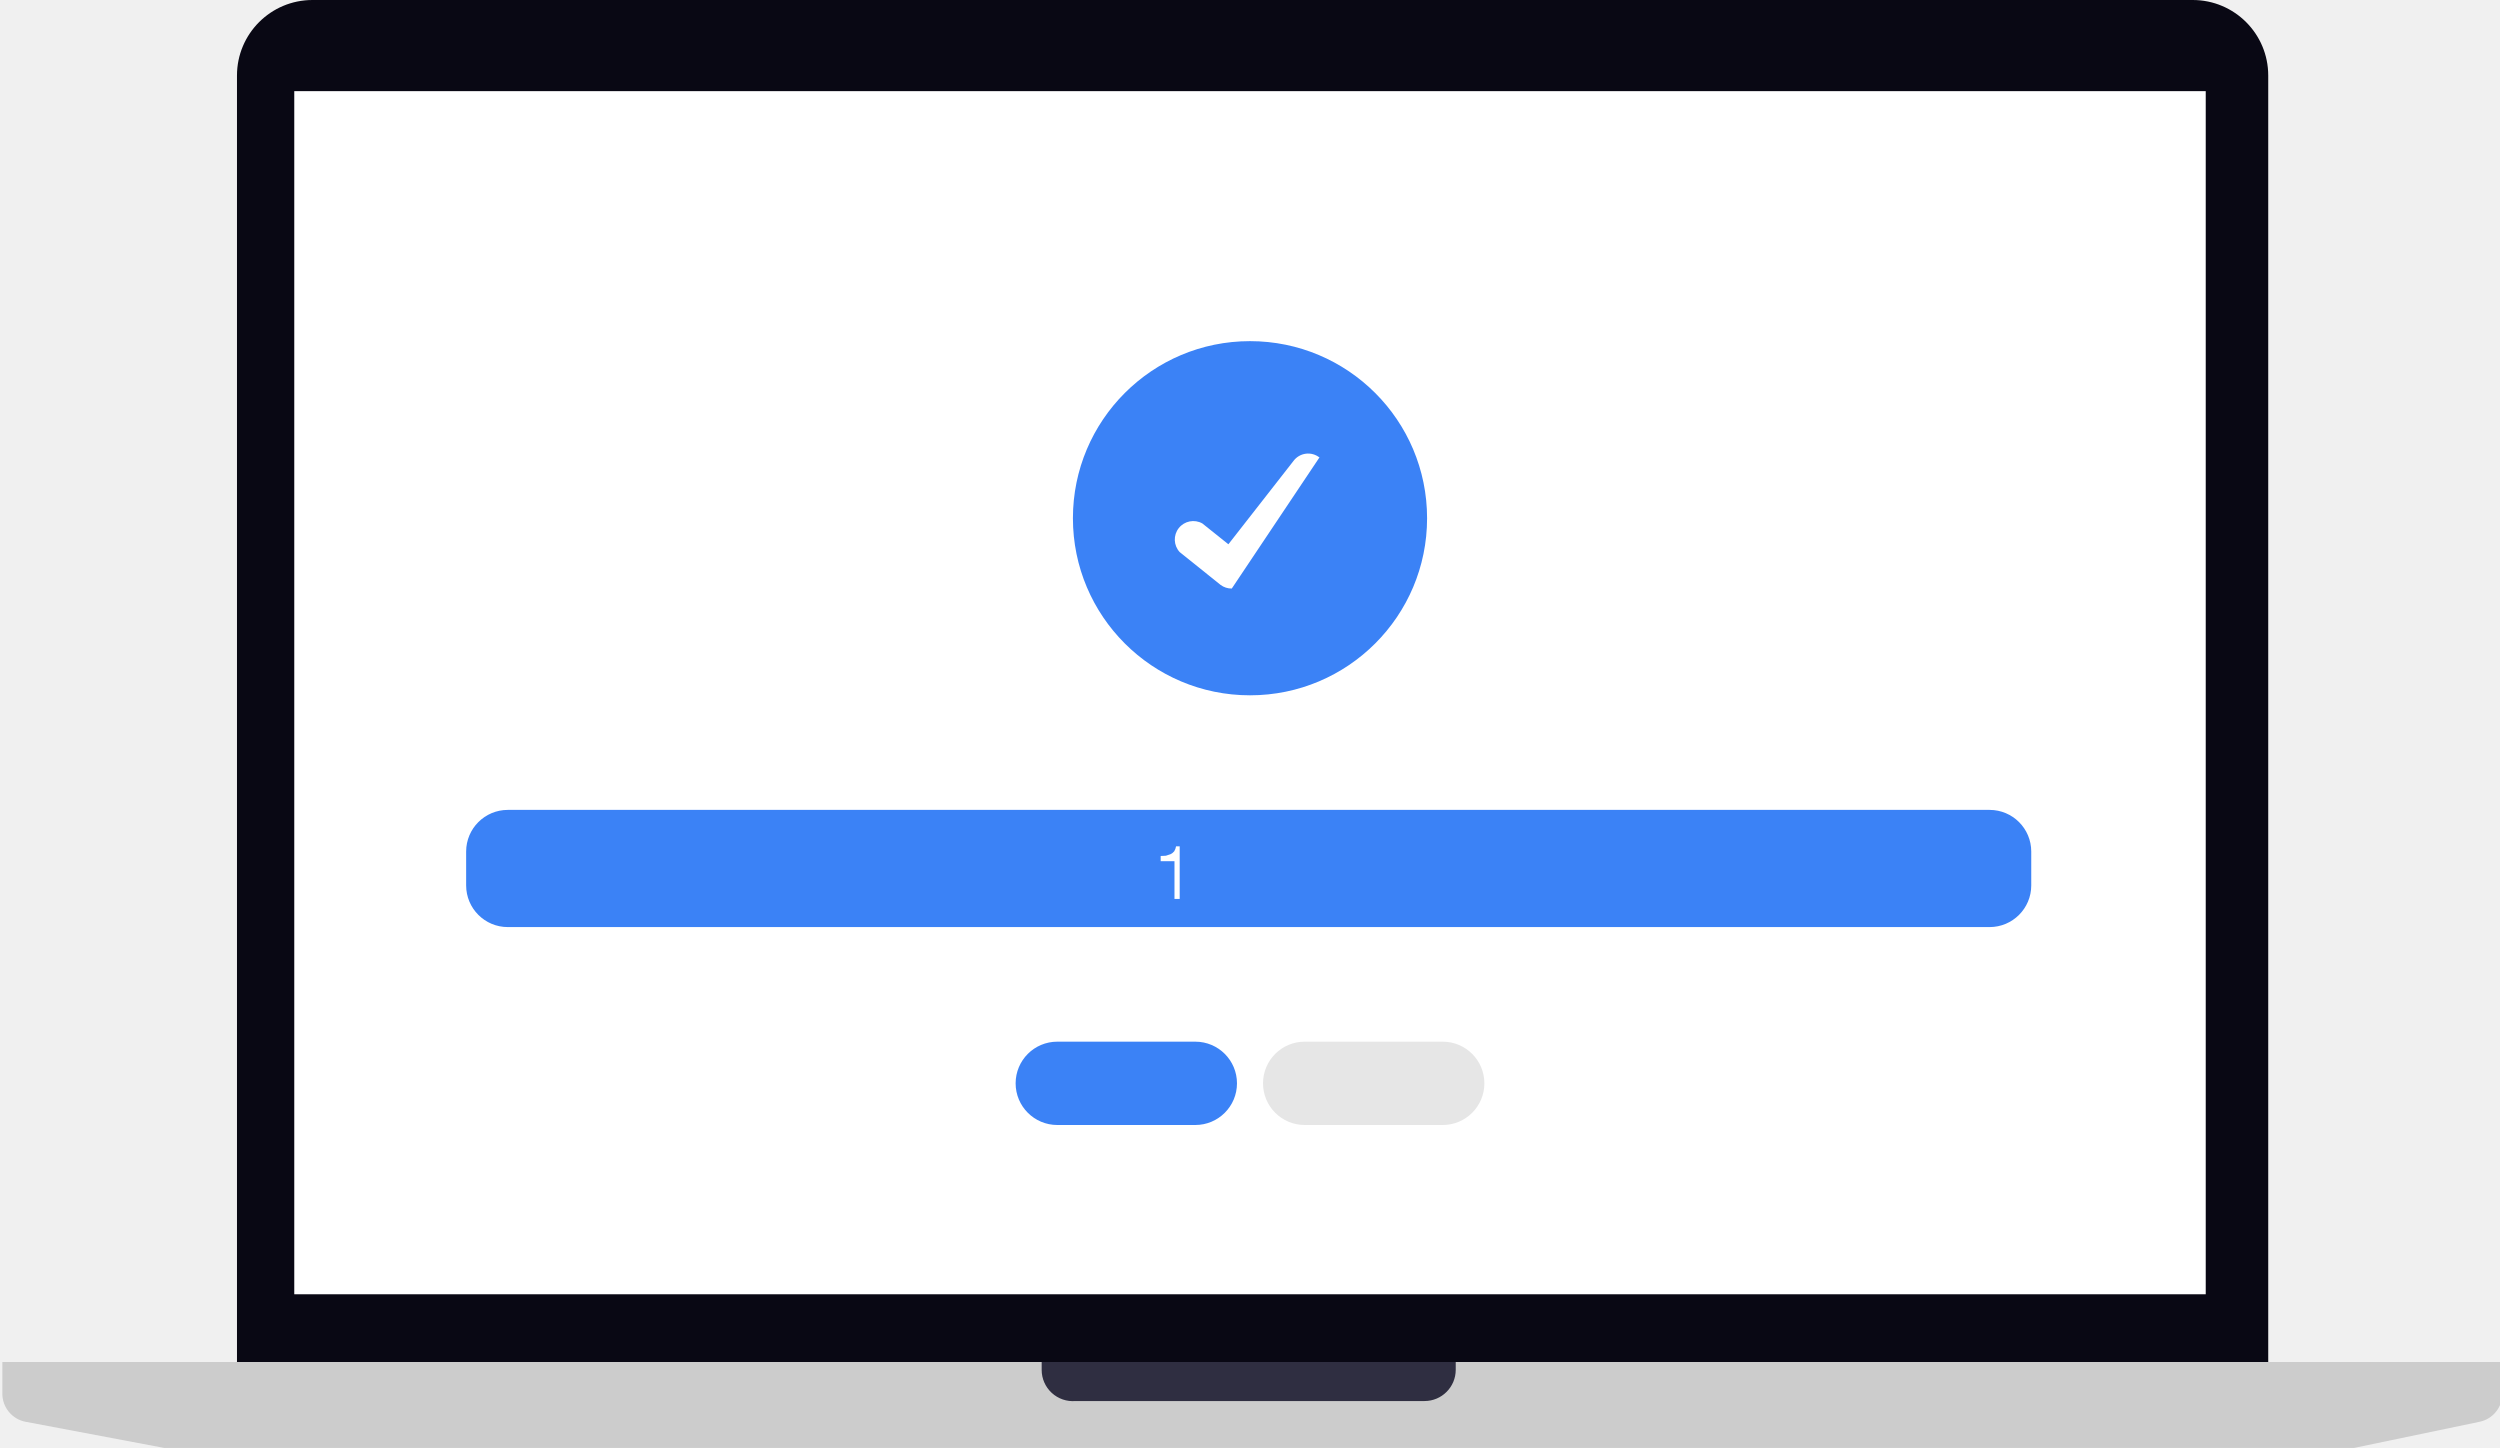
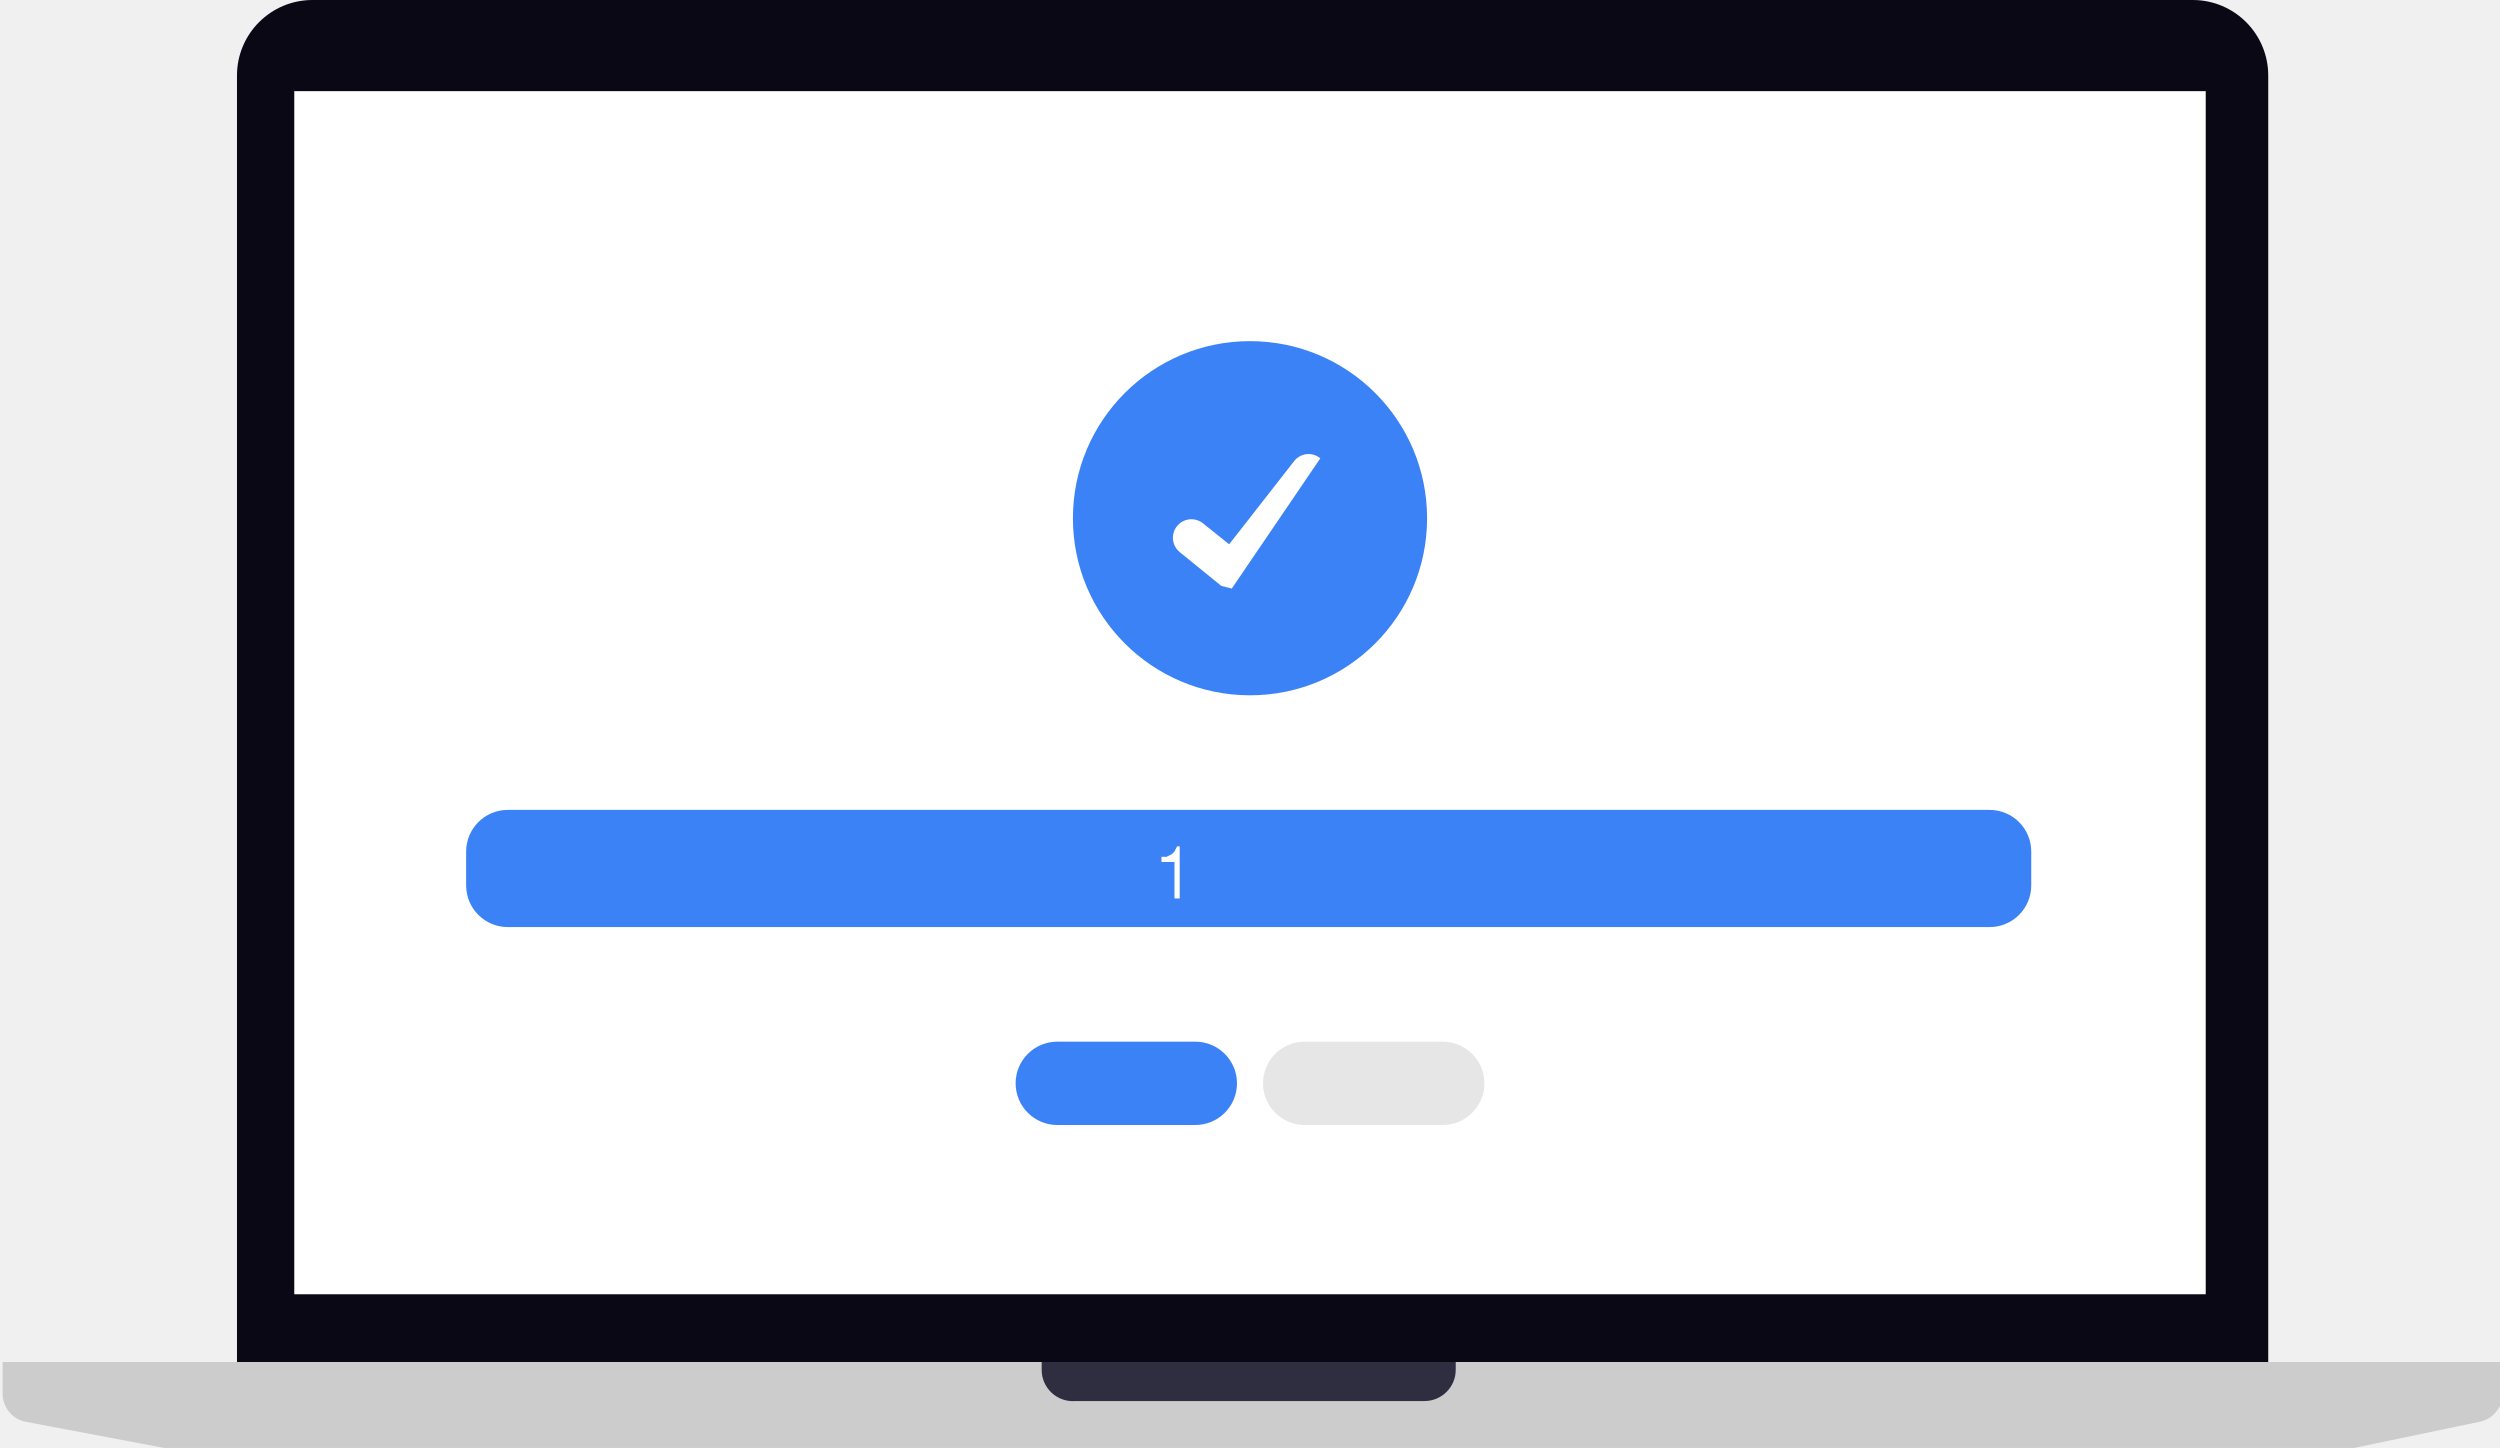
<svg xmlns="http://www.w3.org/2000/svg" width="960" height="556" viewBox="0 0 960 556">
  <g transform="translate(-651 -312)">
    <path fill="#090814" d="M1522 851H742V341a29 29 0 0 1 29-29h722a29 29 0 0 1 29 29Z" />
    <path fill="#fff" d="M764 347h734v462H764z" />
-     <path fill="#ccc" d="M1555 868H714l-53-10a11 11 0 0 1-9.1-11v-12h960v12a11 11 0 0 1-8.9 11z" />
+     <path fill="#ccc" d="M1555 868H714l-53-10a11 11 0 0 1-9-11v-12h960v12a11 11 0 0 1-9 11z" />
    <path fill="#2f2e41" d="M1197 850h-133a12 12 0 0 1-13-12v-3h159v3a12 12 0 0 1-12 12Z" />
    <circle cx="68" cy="68" r="68" fill="#3b82f6" transform="translate(1063 443)" />
-     <path fill="#fff" d="M1124 538a7 7 0 0 1-4.3-1.4L1104 524a7.1 7.1 0 0 1 8.7-11l10 8 25-32a7 7 0 0 1 10-1.3l-.2.2" />
+     <path fill="#fff" d="m1124 538-4-1-16-13a7 7 0 0 1 9-11l10 8 25-32a7 7 0 0 1 10-1" />
    <path fill="#3b82f6" d="M846 623h569a16 16 0 0 1 16 16v13a16 16 0 0 1-16 16H846a16 16 0 0 1-16-16v-13a16 16 0 0 1 16-16m211 89h53a16 16 0 0 1 0 32h-53a16 16 0 0 1 0-32" />
-     <path fill="#fff" d="M1104 657.2V637h-1.4a5 5 0 0 1-.7 1.9 4 4 0 0 1-1.4 1.1l-1.8.6-2 .1v2h5.3v14.5Zm6.6-10" />
+     <path fill="#fff" d="M1104 657v-20h-1l-1 2-1 1-2 1h-2v2h5v14Zm7-10" />
    <path fill="#e6e6e6" d="M1152 712h53a16 16 0 0 1 0 32h-53a16 16 0 0 1 0-32" />
  </g>
</svg>
